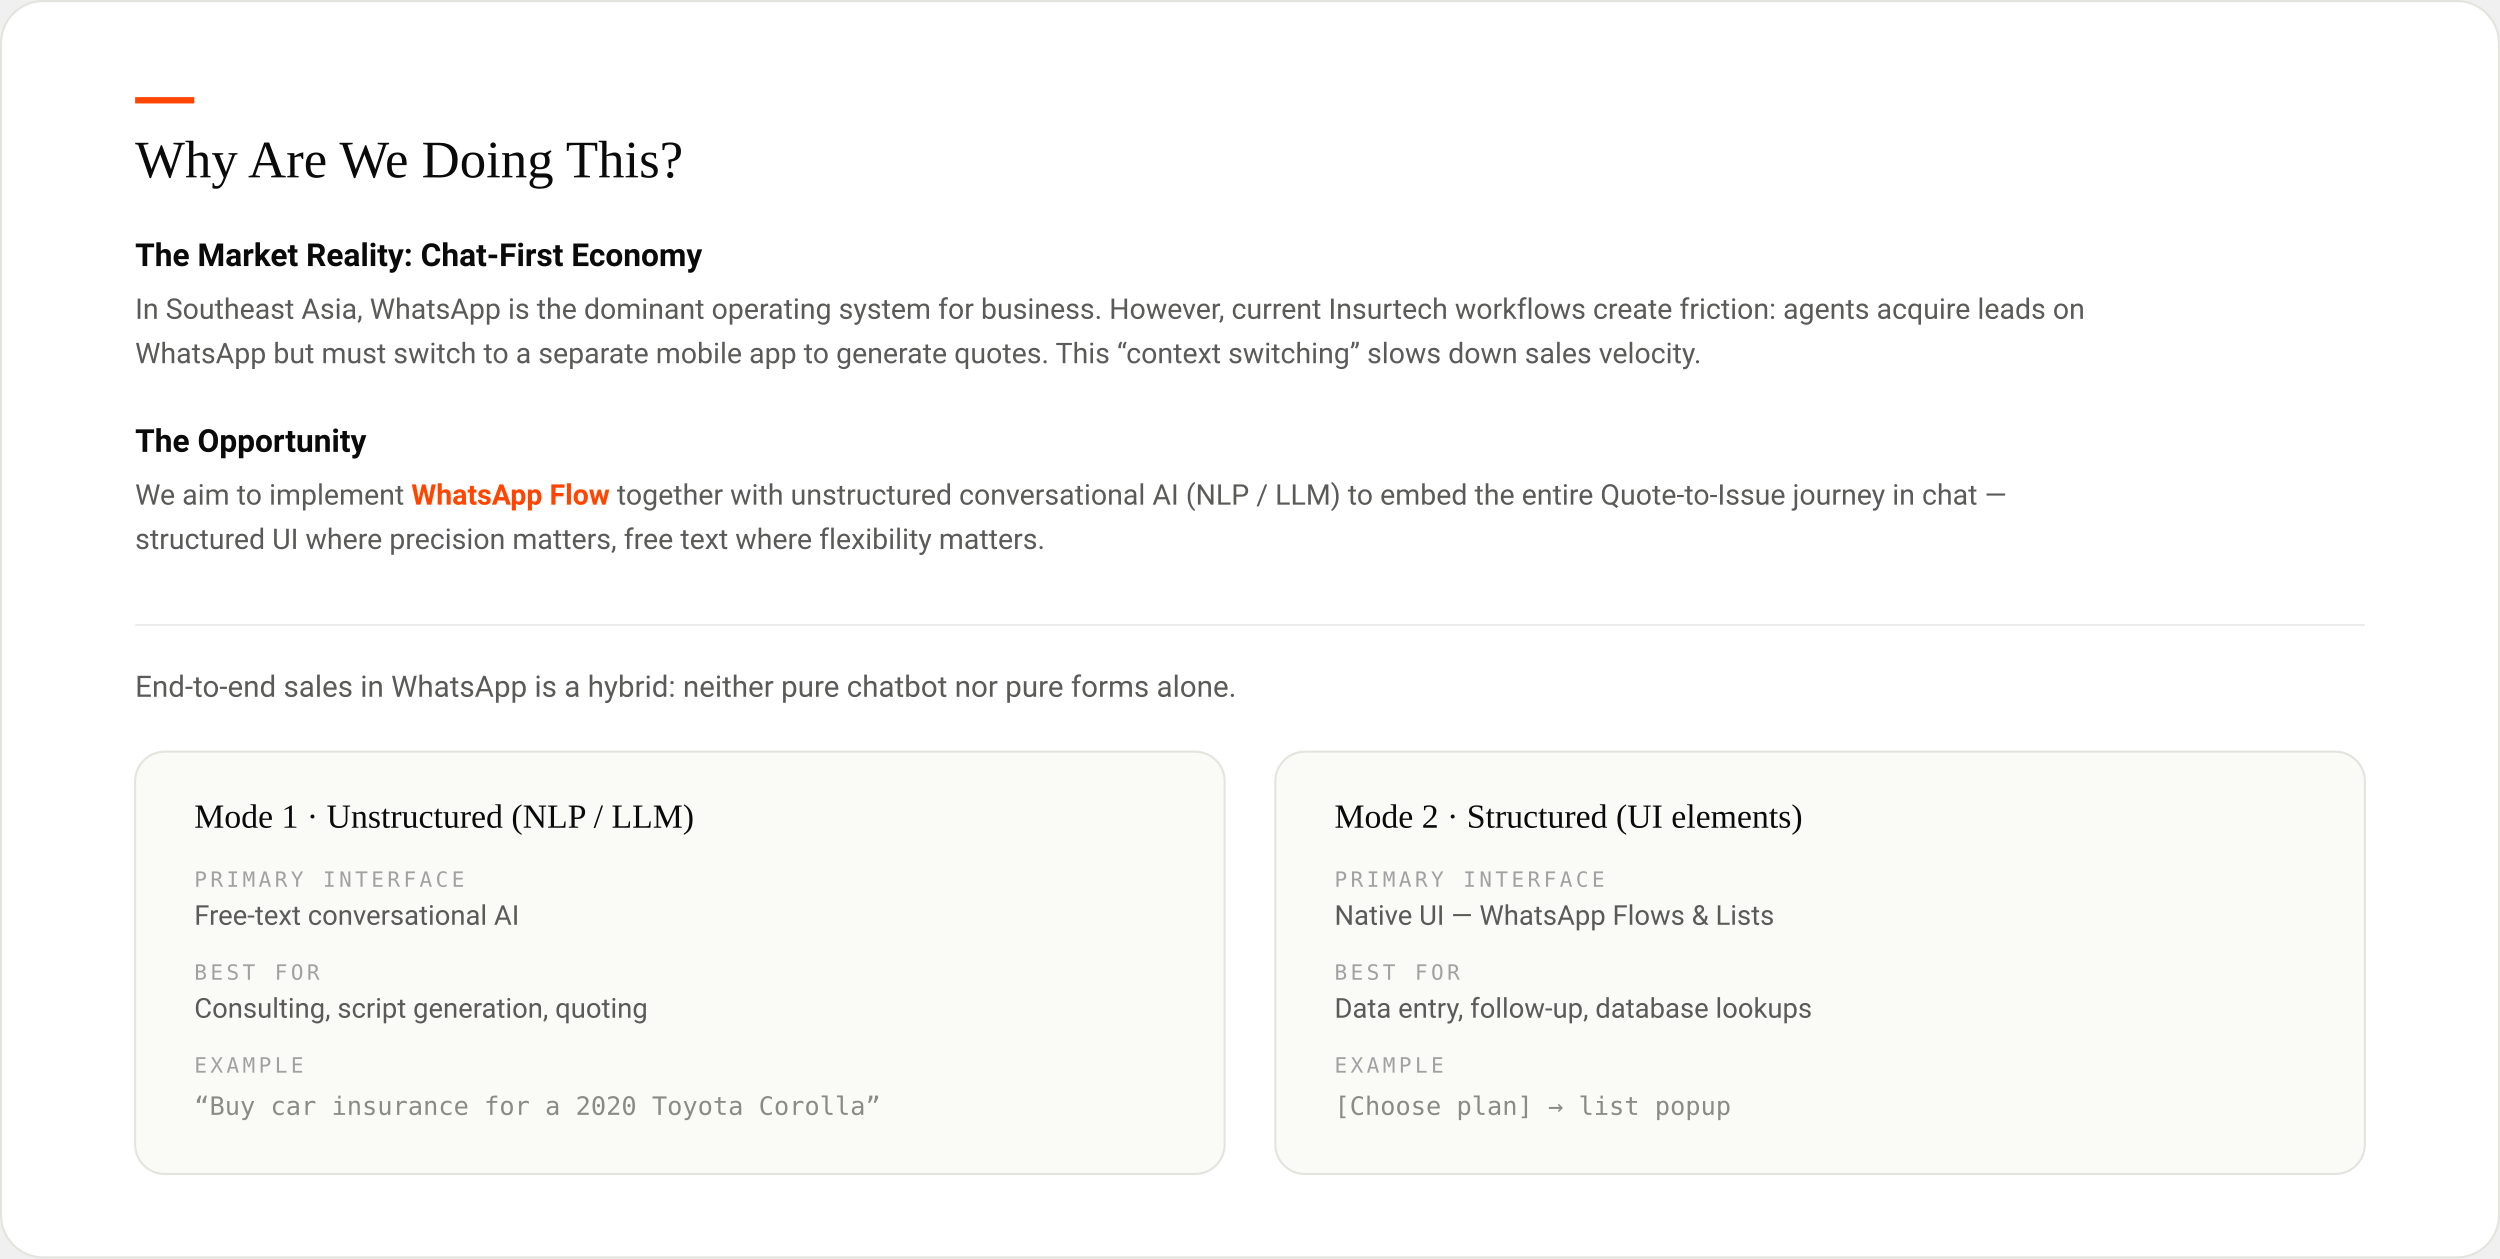
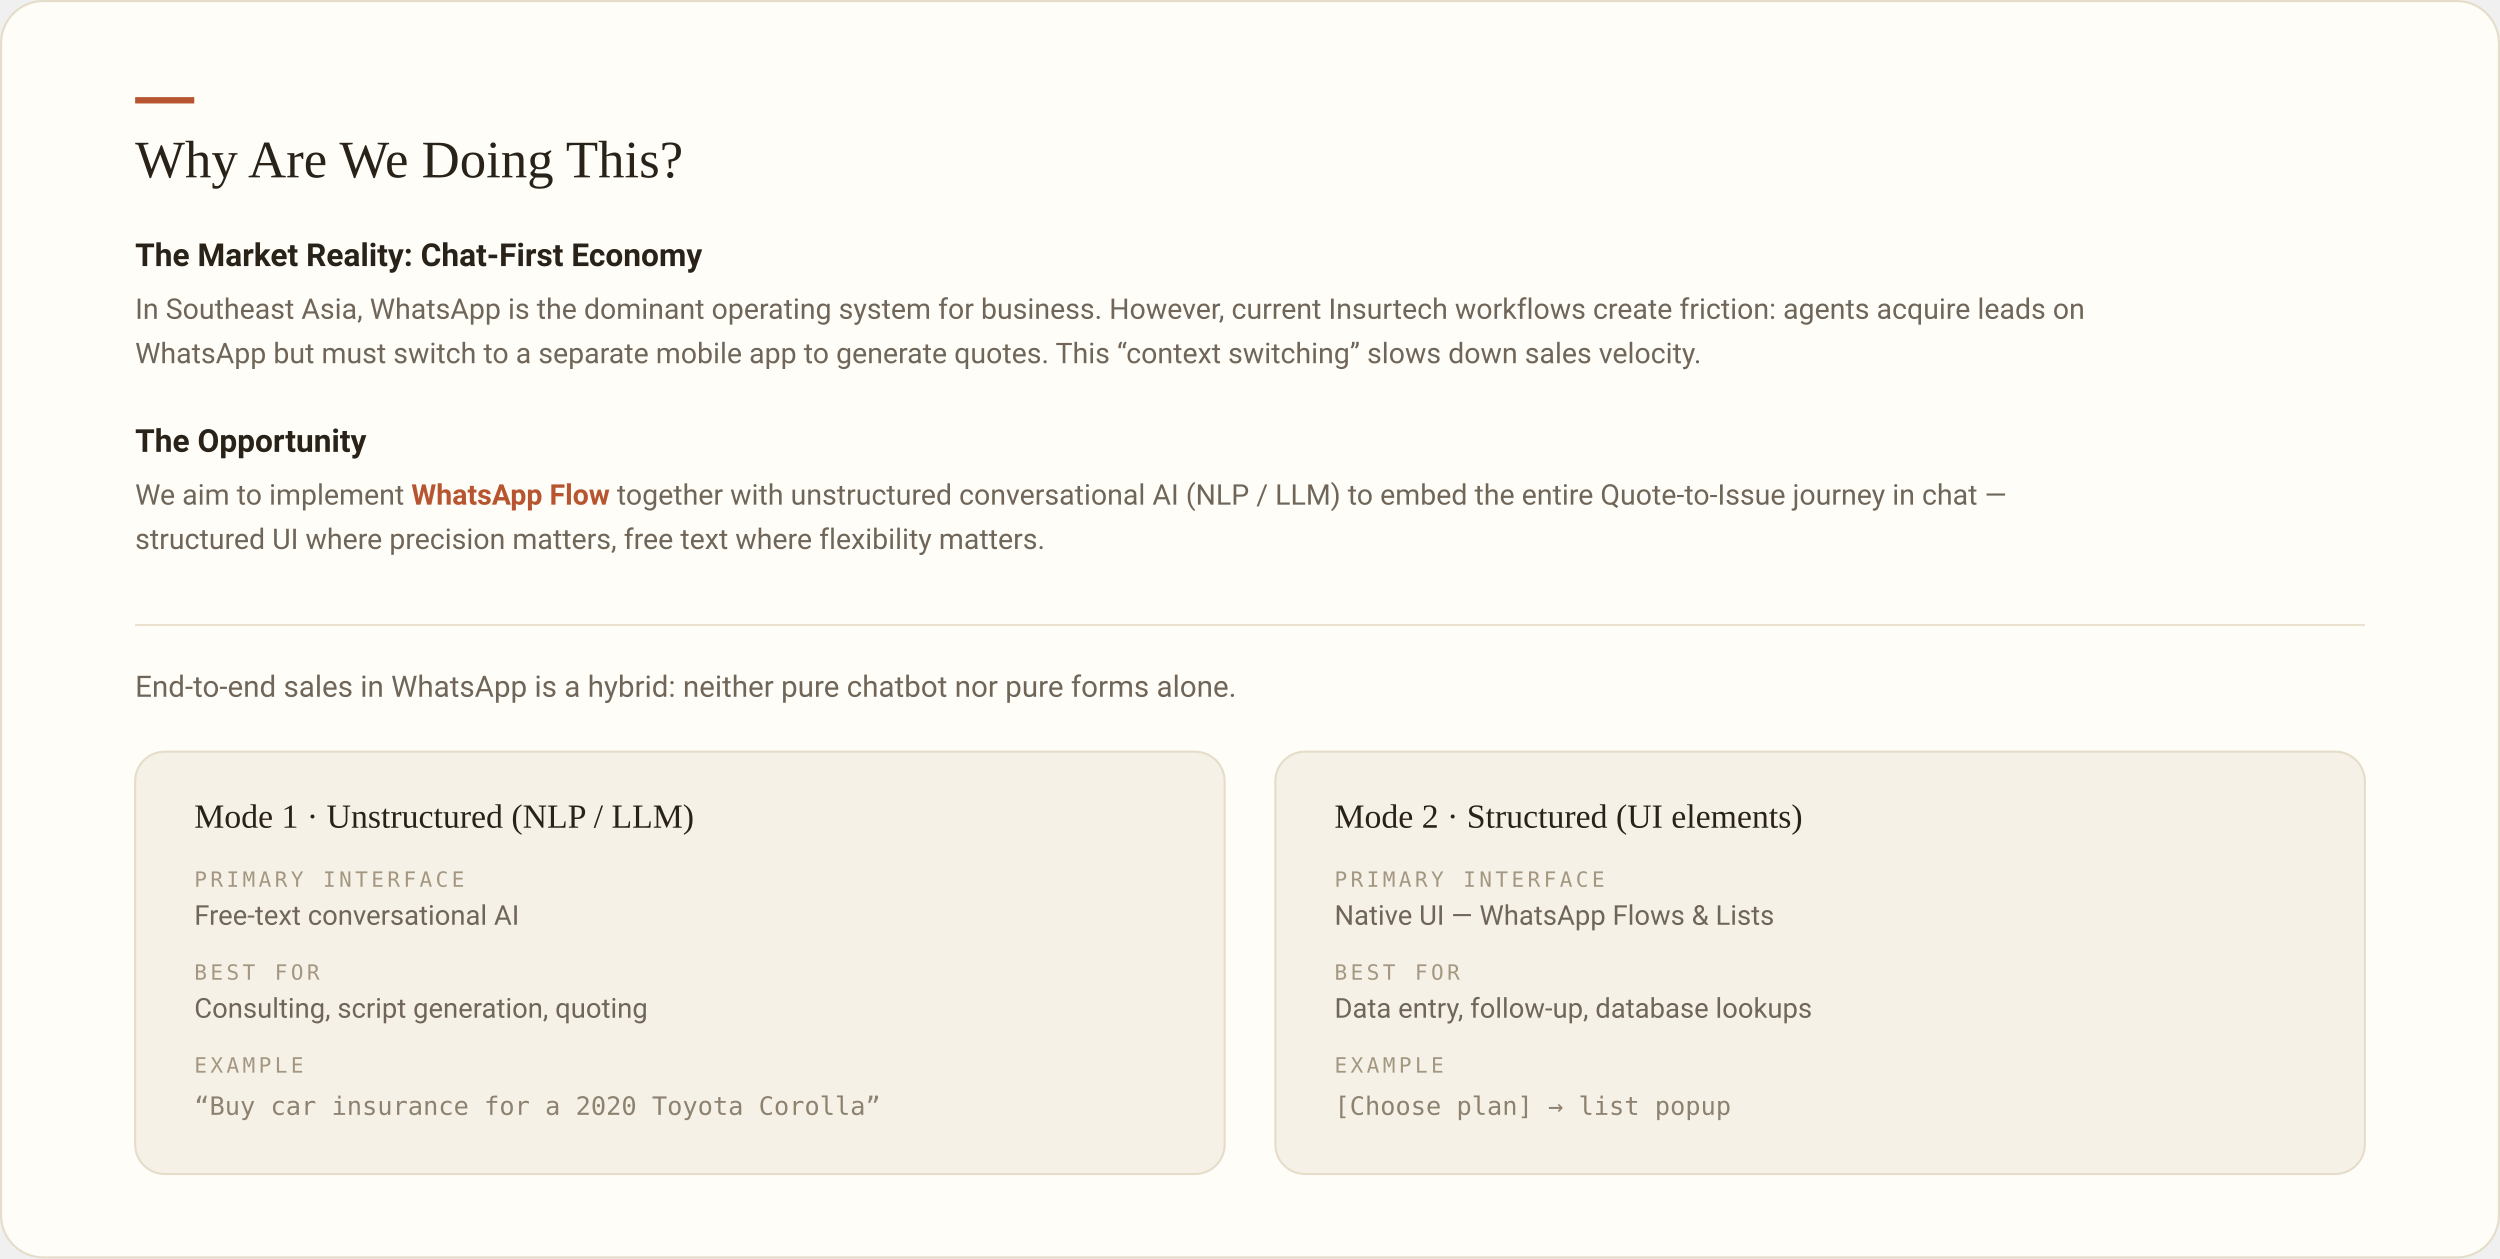
<svg xmlns="http://www.w3.org/2000/svg" viewBox="0 0 1184 596" font-family="-apple-system, 'Segoe UI', Roboto, sans-serif">
  <defs>
    <style>
-       .ttl{font-family:Georgia,'Times New Roman',serif;font-weight:400;fill:#0a0a0a;}
-       .hd{font-family:-apple-system,'Segoe UI',Roboto,sans-serif;font-weight:600;fill:#0a0a0a;}
-       .lbl{font-family:'SF Mono',Menlo,ui-monospace,monospace;letter-spacing:0.16em;fill:#a1a1a1;}
-       .bd{font-family:-apple-system,'Segoe UI',Roboto,sans-serif;fill:#5a5a58;}
-       .mn{font-family:'SF Mono',Menlo,ui-monospace,monospace;fill:#8a8a86;}
+       .ttl{font-family:Georgia,'Times New Roman',serif;font-weight:400;fill:#292219;}
+       .hd{font-family:-apple-system,'Segoe UI',Roboto,sans-serif;font-weight:600;fill:#292219;}
+       .lbl{font-family:'SF Mono',Menlo,ui-monospace,monospace;letter-spacing:0.16em;fill:#a39781;}
+       .bd{font-family:-apple-system,'Segoe UI',Roboto,sans-serif;fill:#6f6659;}
+       .mn{font-family:'SF Mono',Menlo,ui-monospace,monospace;fill:#8d8270;}
    </style>
  </defs>
-   <rect x="0.5" y="0.5" width="1183" height="595" rx="20" fill="#ffffff" stroke="#e4e4df" />
-   <rect x="64" y="46" width="28" height="3" fill="#ff4500" />
+   <rect x="0.5" y="0.5" width="1183" height="595" rx="20" fill="#fffdf8" stroke="#e5ddca" />
+   <rect x="64" y="46" width="28" height="3" fill="#b6552f" />
  <text x="64" y="84" class="ttl" font-size="25">Why Are We Doing This?</text>
  <text x="64" y="126" class="hd" font-size="15">The Market Reality: Chat-First Economy</text>
  <text x="64" y="151" class="bd" font-size="13.5">In Southeast Asia, WhatsApp is the dominant operating system for business. However, current Insurtech workflows create friction: agents acquire leads on</text>
  <text x="64" y="172" class="bd" font-size="13.5">WhatsApp but must switch to a separate mobile app to generate quotes. This “context switching” slows down sales velocity.</text>
  <text x="64" y="214" class="hd" font-size="15">The Opportunity</text>
-   <text x="64" y="239" class="bd" font-size="13.5">We aim to implement <tspan fill="#ff4500" font-weight="600">WhatsApp Flow</tspan> together with unstructured conversational AI (NLP / LLM) to embed the entire Quote-to-Issue journey in chat —</text>
+   <text x="64" y="239" class="bd" font-size="13.5">We aim to implement <tspan fill="#b6552f" font-weight="600">WhatsApp Flow</tspan> together with unstructured conversational AI (NLP / LLM) to embed the entire Quote-to-Issue journey in chat —</text>
  <text x="64" y="260" class="bd" font-size="13.5">structured UI where precision matters, free text where flexibility matters.</text>
-   <line x1="64" y1="296" x2="1120" y2="296" stroke="#ececea" />
-   <text x="64" y="330" class="bd" font-size="14" fill="#3a3a3a">End-to-end sales in WhatsApp is a hybrid: neither pure chatbot nor pure forms alone.</text>
-   <rect x="64" y="356" width="516" height="200" rx="14" fill="#fafaf7" stroke="#e4e4df" />
+   <line x1="64" y1="296" x2="1120" y2="296" stroke="#eae2cf" />
+   <text x="64" y="330" class="bd" font-size="14" fill="#42392c">End-to-end sales in WhatsApp is a hybrid: neither pure chatbot nor pure forms alone.</text>
+   <rect x="64" y="356" width="516" height="200" rx="14" fill="#f6f1e7" stroke="#e5ddca" />
  <text x="92" y="392" class="ttl" font-size="16">Mode 1 · Unstructured (NLP / LLM)</text>
  <text x="92" y="420" class="lbl" font-size="10">PRIMARY INTERFACE</text>
  <text x="92" y="438" class="bd" font-size="13">Free-text conversational AI</text>
  <text x="92" y="464" class="lbl" font-size="10">BEST FOR</text>
  <text x="92" y="482" class="bd" font-size="13">Consulting, script generation, quoting</text>
  <text x="92" y="508" class="lbl" font-size="10">EXAMPLE</text>
  <text x="92" y="528" class="mn" font-size="12">“Buy car insurance for a 2020 Toyota Corolla”</text>
-   <rect x="604" y="356" width="516" height="200" rx="14" fill="#fafaf7" stroke="#e4e4df" />
+   <rect x="604" y="356" width="516" height="200" rx="14" fill="#f6f1e7" stroke="#e5ddca" />
  <text x="632" y="392" class="ttl" font-size="16">Mode 2 · Structured (UI elements)</text>
  <text x="632" y="420" class="lbl" font-size="10">PRIMARY INTERFACE</text>
  <text x="632" y="438" class="bd" font-size="13">Native UI — WhatsApp Flows &amp; Lists</text>
  <text x="632" y="464" class="lbl" font-size="10">BEST FOR</text>
  <text x="632" y="482" class="bd" font-size="13">Data entry, follow-up, database lookups</text>
  <text x="632" y="508" class="lbl" font-size="10">EXAMPLE</text>
  <text x="632" y="528" class="mn" font-size="12">[Choose plan] → list popup</text>
</svg>
